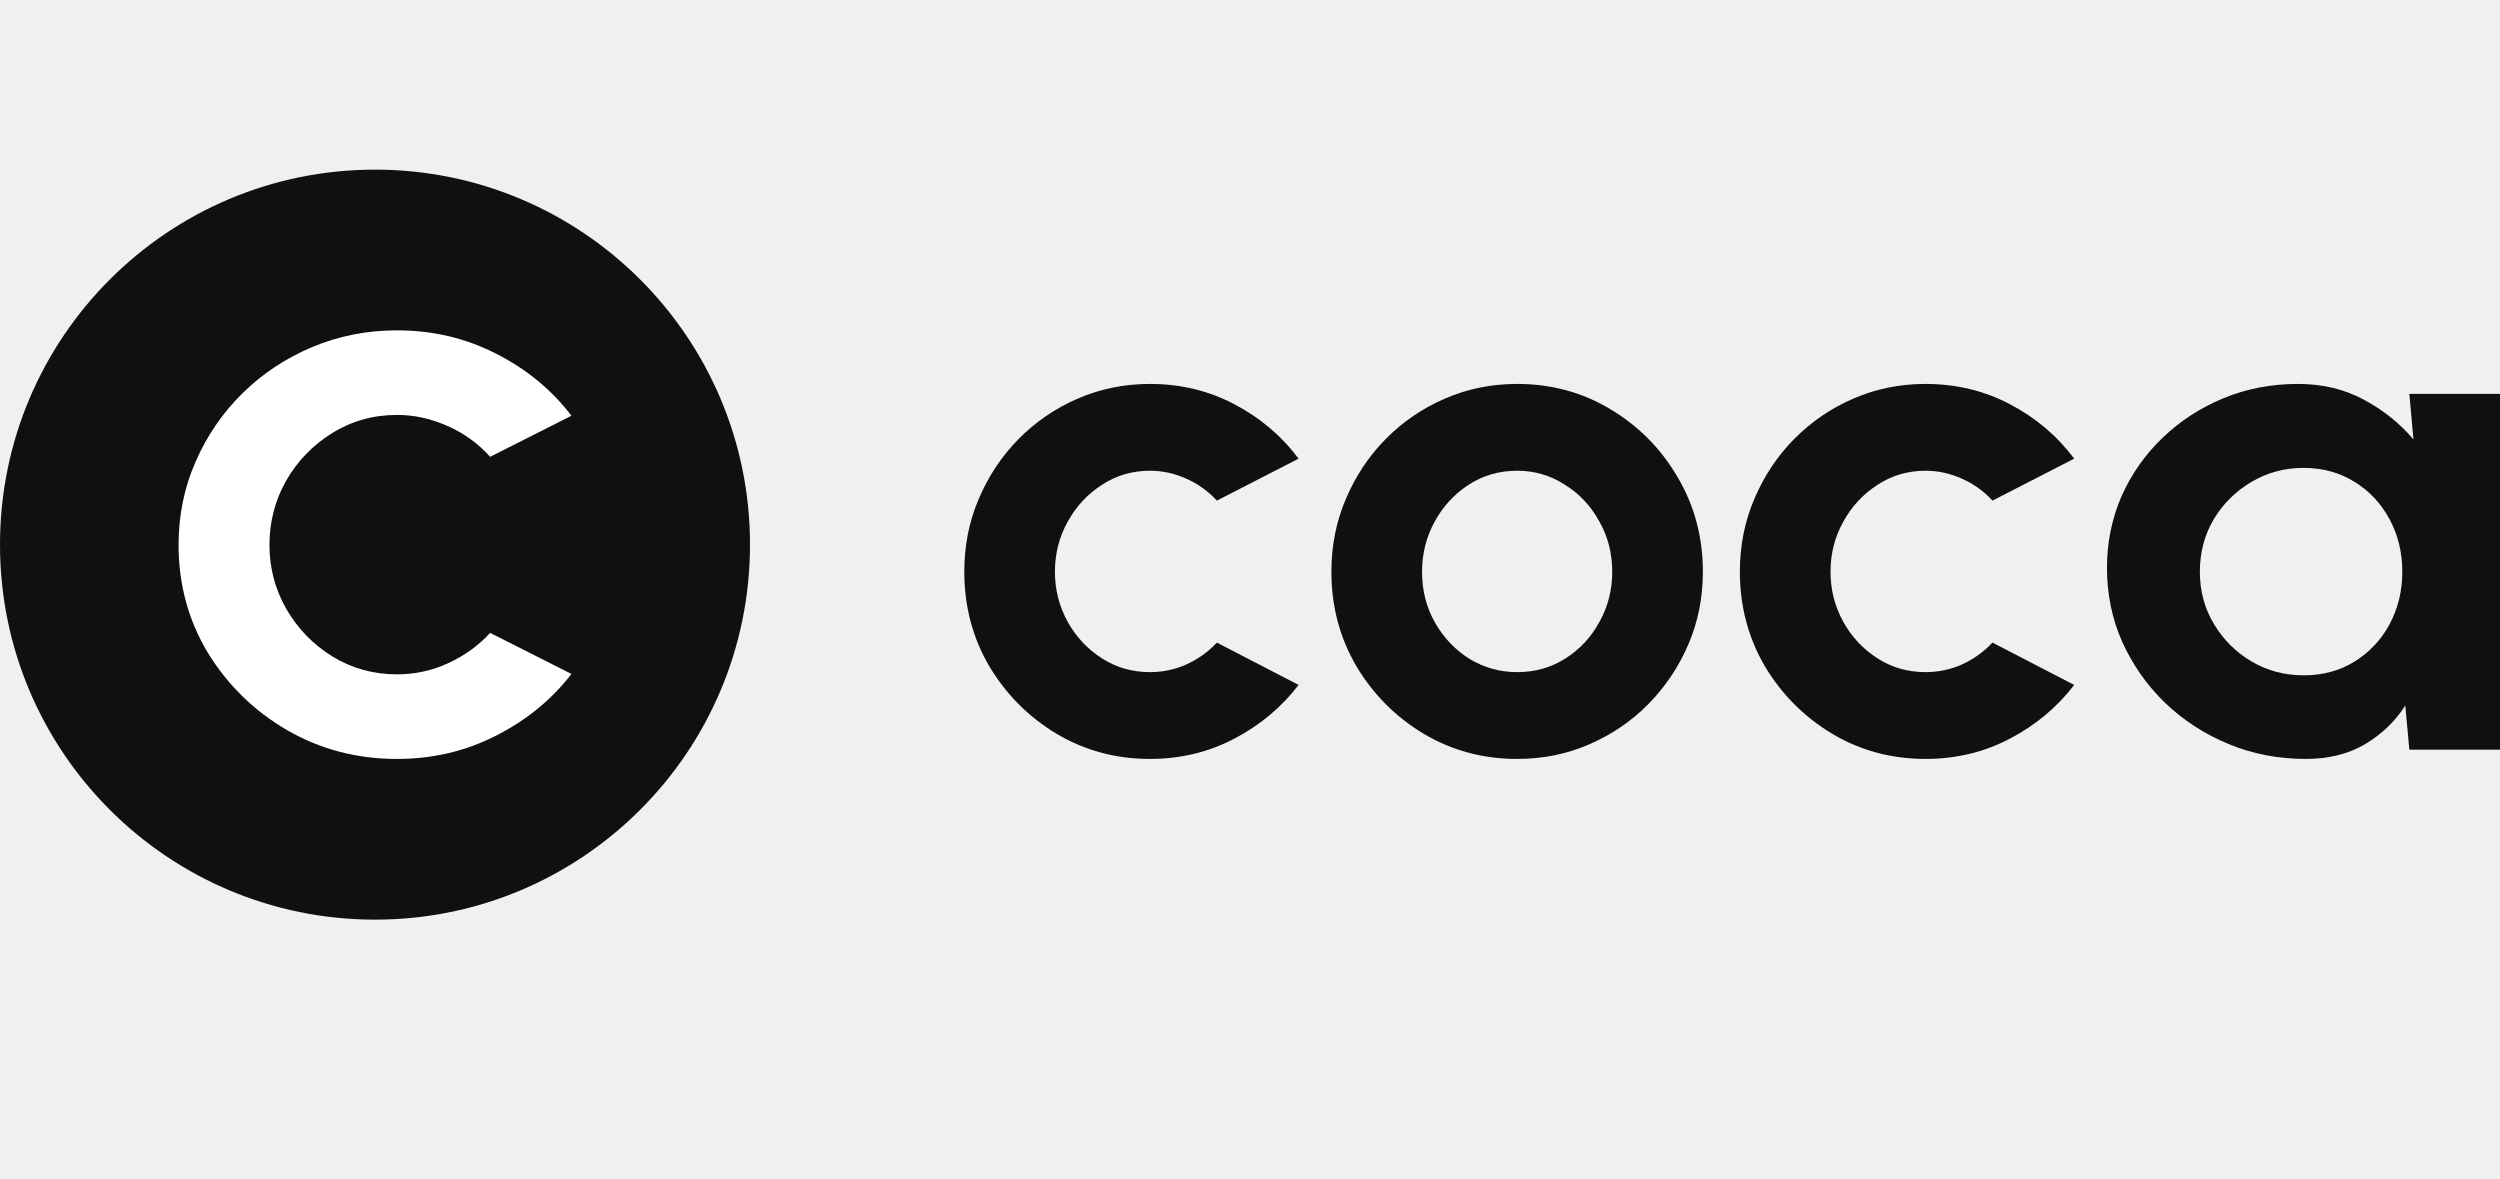
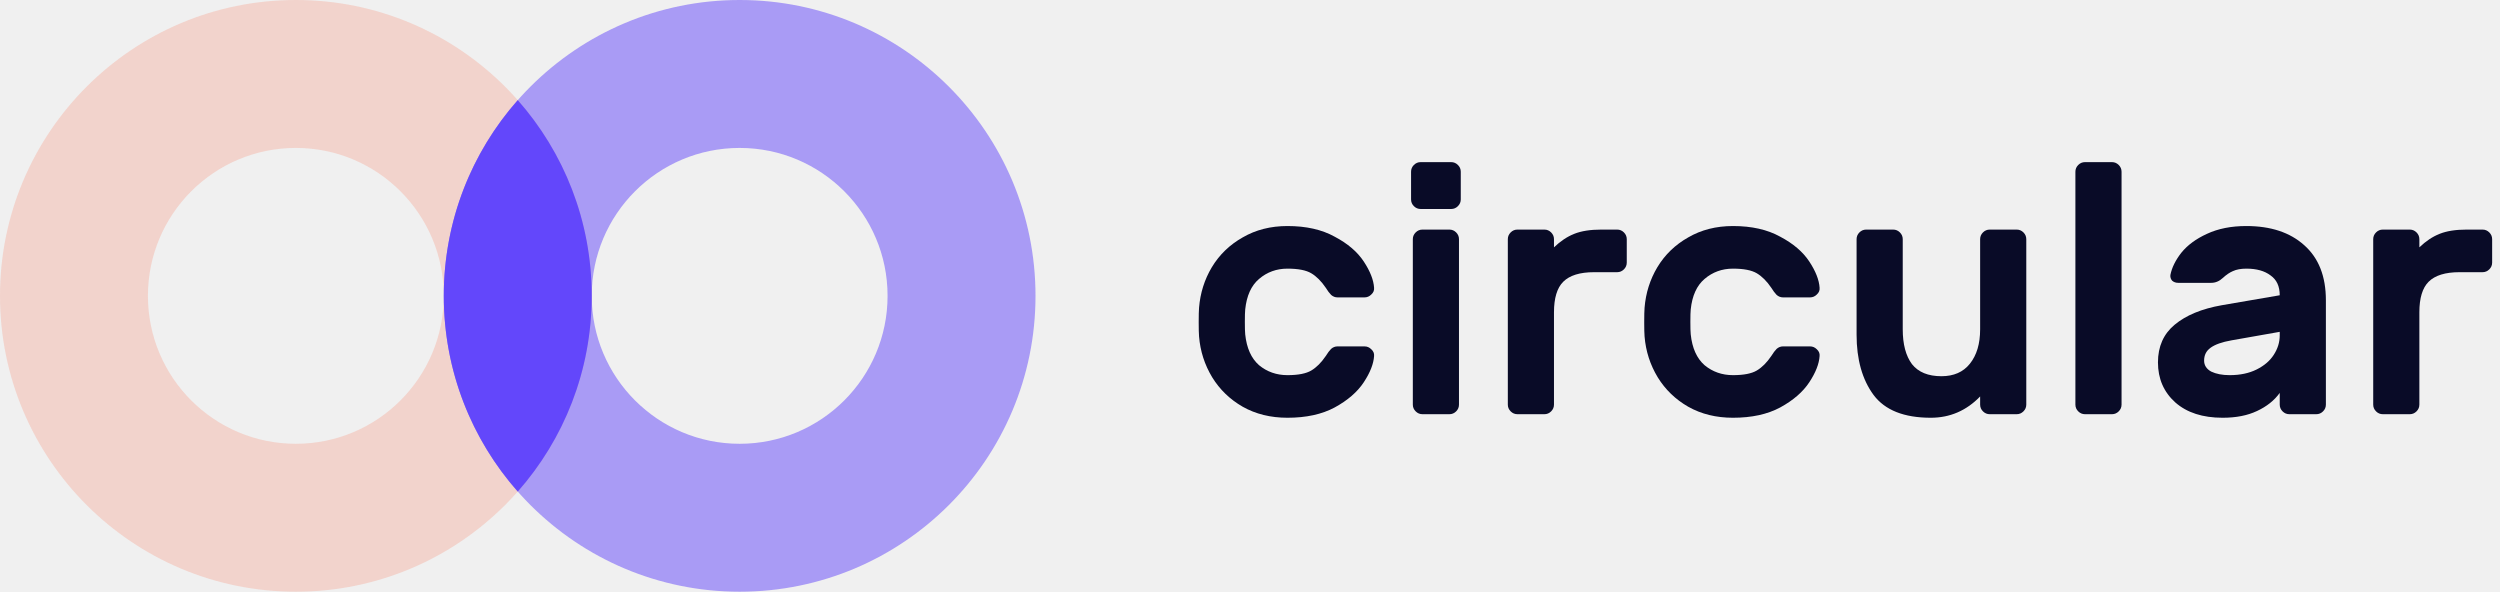
- <svg xmlns="http://www.w3.org/2000/svg" width="140" height="66" viewBox="0 0 140 66" fill="none">
-   <path d="M68.145 35.985L72.722 38.356C71.765 39.604 70.566 40.607 69.123 41.364C67.681 42.121 66.107 42.5 64.401 42.5C62.487 42.5 60.74 42.029 59.159 41.085C57.592 40.142 56.337 38.88 55.394 37.3C54.465 35.706 54 33.946 54 32.02C54 30.559 54.27 29.197 54.811 27.936C55.352 26.66 56.094 25.545 57.037 24.588C57.994 23.619 59.103 22.861 60.365 22.317C61.627 21.772 62.973 21.5 64.401 21.5C66.107 21.5 67.681 21.879 69.123 22.636C70.566 23.393 71.765 24.409 72.722 25.684L68.145 28.035C67.66 27.504 67.085 27.092 66.419 26.8C65.767 26.508 65.094 26.361 64.401 26.361C63.403 26.361 62.501 26.627 61.697 27.158C60.892 27.677 60.255 28.367 59.783 29.23C59.312 30.081 59.076 31.01 59.076 32.02C59.076 33.016 59.312 33.946 59.783 34.809C60.255 35.659 60.892 36.343 61.697 36.861C62.501 37.38 63.403 37.639 64.401 37.639C65.122 37.639 65.809 37.492 66.46 37.2C67.112 36.895 67.674 36.49 68.145 35.985Z" fill="#101010" />
-   <path d="M84.96 42.5C83.046 42.5 81.298 42.029 79.717 41.085C78.15 40.142 76.895 38.88 75.952 37.3C75.023 35.706 74.558 33.946 74.558 32.02C74.558 30.559 74.829 29.197 75.37 27.936C75.911 26.66 76.653 25.545 77.596 24.588C78.552 23.619 79.662 22.861 80.924 22.317C82.186 21.772 83.531 21.5 84.96 21.5C86.873 21.5 88.614 21.971 90.181 22.915C91.762 23.858 93.017 25.126 93.946 26.72C94.889 28.314 95.361 30.081 95.361 32.02C95.361 33.468 95.09 34.823 94.549 36.084C94.008 37.346 93.26 38.462 92.303 39.432C91.36 40.388 90.257 41.139 88.995 41.683C87.747 42.228 86.402 42.5 84.96 42.5ZM84.96 37.639C85.972 37.639 86.88 37.38 87.685 36.861C88.489 36.343 89.12 35.659 89.578 34.809C90.049 33.959 90.285 33.029 90.285 32.02C90.285 30.984 90.042 30.041 89.557 29.191C89.085 28.327 88.441 27.643 87.622 27.139C86.818 26.62 85.93 26.361 84.96 26.361C83.961 26.361 83.06 26.62 82.255 27.139C81.451 27.657 80.813 28.347 80.341 29.211C79.87 30.074 79.634 31.01 79.634 32.02C79.634 33.069 79.877 34.019 80.362 34.869C80.848 35.719 81.493 36.397 82.297 36.901C83.115 37.393 84.003 37.639 84.96 37.639Z" fill="#101010" />
-   <path d="M111.578 35.985L116.155 38.356C115.198 39.604 113.998 40.607 112.556 41.364C111.114 42.121 109.54 42.5 107.834 42.5C105.92 42.5 104.173 42.029 102.592 41.085C101.025 40.142 99.77 38.88 98.826 37.3C97.897 35.706 97.433 33.946 97.433 32.02C97.433 30.559 97.703 29.197 98.244 27.936C98.785 26.66 99.527 25.545 100.47 24.588C101.427 23.619 102.536 22.861 103.798 22.317C105.06 21.772 106.405 21.5 107.834 21.5C109.54 21.5 111.114 21.879 112.556 22.636C113.998 23.393 115.198 24.409 116.155 25.684L111.578 28.035C111.093 27.504 110.517 27.092 109.852 26.8C109.2 26.508 108.527 26.361 107.834 26.361C106.835 26.361 105.934 26.627 105.13 27.158C104.325 27.677 103.687 28.367 103.216 29.23C102.744 30.081 102.509 31.01 102.509 32.02C102.509 33.016 102.744 33.946 103.216 34.809C103.687 35.659 104.325 36.343 105.13 36.861C105.934 37.38 106.835 37.639 107.834 37.639C108.555 37.639 109.242 37.492 109.893 37.2C110.545 36.895 111.107 36.49 111.578 35.985Z" fill="#101010" />
-   <path d="M134.924 22.058H140V41.982H134.924L134.695 39.511C134.127 40.401 133.371 41.125 132.428 41.683C131.499 42.228 130.396 42.5 129.12 42.5C127.581 42.5 126.139 42.221 124.794 41.663C123.448 41.105 122.263 40.335 121.236 39.352C120.224 38.369 119.427 37.233 118.844 35.945C118.276 34.657 117.991 33.275 117.991 31.801C117.991 30.38 118.262 29.045 118.803 27.796C119.357 26.547 120.127 25.452 121.112 24.509C122.096 23.566 123.233 22.828 124.523 22.297C125.813 21.766 127.2 21.5 128.684 21.5C130.057 21.5 131.284 21.792 132.366 22.377C133.461 22.961 134.39 23.705 135.153 24.608L134.924 22.058ZM128.996 37.818C130.077 37.818 131.034 37.559 131.866 37.041C132.698 36.523 133.35 35.825 133.822 34.949C134.293 34.059 134.529 33.083 134.529 32.02C134.529 30.944 134.293 29.968 133.822 29.091C133.35 28.201 132.691 27.497 131.846 26.979C131.013 26.461 130.063 26.202 128.996 26.202C127.928 26.202 126.95 26.468 126.062 26.999C125.189 27.517 124.488 28.214 123.961 29.091C123.448 29.968 123.192 30.944 123.192 32.02C123.192 33.096 123.455 34.072 123.982 34.949C124.509 35.825 125.21 36.523 126.083 37.041C126.971 37.559 127.942 37.818 128.996 37.818Z" fill="#101010" />
-   <circle cx="21" cy="30.5" r="21" fill="#101010" />
-   <path d="M27.448 35.441L32 37.741C30.891 39.183 29.479 40.337 27.766 41.202C26.07 42.067 24.226 42.5 22.236 42.5C19.984 42.5 17.929 41.961 16.069 40.883C14.225 39.806 12.749 38.363 11.64 36.557C10.546 34.735 10 32.724 10 30.523C10 28.853 10.318 27.297 10.954 25.855C11.591 24.398 12.463 23.122 13.573 22.029C14.699 20.921 16.004 20.056 17.488 19.434C18.973 18.811 20.555 18.5 22.236 18.5C24.226 18.5 26.07 18.933 27.766 19.798C29.479 20.663 30.891 21.825 32 23.282L27.448 25.582C26.763 24.823 25.964 24.246 25.05 23.851C24.136 23.441 23.198 23.236 22.236 23.236C20.898 23.236 19.683 23.578 18.59 24.261C17.513 24.929 16.656 25.817 16.02 26.925C15.4 28.018 15.09 29.217 15.09 30.523C15.09 31.813 15.408 33.012 16.044 34.12C16.681 35.214 17.537 36.094 18.614 36.762C19.707 37.43 20.914 37.764 22.236 37.764C23.247 37.764 24.21 37.551 25.123 37.126C26.037 36.701 26.812 36.139 27.448 35.441Z" fill="white" />
+ <svg xmlns="http://www.w3.org/2000/svg" width="169" height="40" viewBox="0 0 169 40" fill="none">
+   <path fill-rule="evenodd" clip-rule="evenodd" d="M40 20C40 31.046 31.046 40 20 40C8.954 40 0 31.046 0 20C0 8.954 8.954 0 20 0C31.046 0 40 8.954 40 20ZM30 20C30 25.523 25.523 30 20 30C14.477 30 10 25.523 10 20C10 14.477 14.477 10 20 10C25.523 10 30 14.477 30 20Z" fill="#FA7D61" fill-opacity="0.25" />
+   <path fill-rule="evenodd" clip-rule="evenodd" d="M70 20C70 31.046 61.046 40 50 40C38.954 40 30 31.046 30 20C30 8.954 38.954 0 50 0C61.046 0 70 8.954 70 20ZM60 20C60 25.523 55.523 30 50 30C44.477 30 40 25.523 40 20C40 14.477 44.477 10 50 10C55.523 10 60 14.477 60 20Z" fill="#6347FB" fill-opacity="0.5" />
+   <path d="M35 33.229C38.112 29.703 40 25.072 40 20C40 14.928 38.112 10.296 35 6.771C31.888 10.296 30 14.928 30 20C30 25.072 31.888 29.703 35 33.229Z" fill="#6347FB" />
+   <path d="M84.176 22.6C84.272 23.528 84.584 24.224 85.112 24.688C85.656 25.136 86.296 25.36 87.032 25.36C87.752 25.36 88.288 25.256 88.64 25.048C88.992 24.84 89.32 24.512 89.624 24.064C89.752 23.856 89.872 23.696 89.984 23.584C90.112 23.472 90.256 23.416 90.416 23.416H92.24C92.416 23.416 92.568 23.48 92.696 23.608C92.84 23.736 92.904 23.888 92.888 24.064C92.856 24.592 92.624 25.184 92.192 25.84C91.76 26.496 91.104 27.064 90.224 27.544C89.36 28.008 88.296 28.24 87.032 28.24C85.896 28.24 84.888 27.992 84.008 27.496C83.144 27 82.456 26.336 81.944 25.504C81.432 24.656 81.136 23.736 81.056 22.744C81.04 22.552 81.032 22.232 81.032 21.784C81.032 21.32 81.04 20.992 81.056 20.8C81.136 19.808 81.424 18.896 81.92 18.064C82.432 17.216 83.128 16.544 84.008 16.048C84.888 15.536 85.896 15.28 87.032 15.28C88.296 15.28 89.36 15.52 90.224 16C91.104 16.464 91.76 17.024 92.192 17.68C92.624 18.336 92.856 18.928 92.888 19.456C92.904 19.632 92.84 19.784 92.696 19.912C92.568 20.04 92.416 20.104 92.24 20.104H90.416C90.256 20.104 90.112 20.048 89.984 19.936C89.872 19.824 89.752 19.664 89.624 19.456C89.32 19.008 88.992 18.68 88.64 18.472C88.288 18.264 87.752 18.16 87.032 18.16C86.296 18.16 85.656 18.392 85.112 18.856C84.584 19.304 84.272 19.992 84.176 20.92C84.16 21.08 84.152 21.36 84.152 21.76C84.152 22.16 84.16 22.44 84.176 22.6Z" fill="#090B27" />
+   <path d="M98.1 10.96C98.275 10.96 98.427 11.024 98.555 11.152C98.683 11.28 98.748 11.432 98.748 11.608V13.48C98.748 13.656 98.683 13.808 98.555 13.936C98.427 14.064 98.275 14.128 98.1 14.128H96.035C95.859 14.128 95.707 14.064 95.579 13.936C95.451 13.808 95.388 13.656 95.388 13.48V11.608C95.388 11.432 95.451 11.28 95.579 11.152C95.707 11.024 95.859 10.96 96.035 10.96H98.1ZM98.627 27.352C98.627 27.528 98.564 27.68 98.436 27.808C98.308 27.936 98.156 28 97.98 28H96.156C95.98 28 95.828 27.936 95.7 27.808C95.572 27.68 95.507 27.528 95.507 27.352V16.168C95.507 15.992 95.572 15.84 95.7 15.712C95.828 15.584 95.98 15.52 96.156 15.52H97.98C98.156 15.52 98.308 15.584 98.436 15.712C98.564 15.84 98.627 15.992 98.627 16.168V27.352Z" fill="#090B27" />
+   <path d="M107.761 18.4C106.801 18.4 106.105 18.616 105.673 19.048C105.257 19.464 105.049 20.152 105.049 21.112V27.352C105.049 27.528 104.985 27.68 104.857 27.808C104.729 27.936 104.577 28 104.401 28H102.577C102.401 28 102.249 27.936 102.121 27.808C101.993 27.68 101.929 27.528 101.929 27.352V16.168C101.929 15.992 101.993 15.84 102.121 15.712C102.249 15.584 102.401 15.52 102.577 15.52H104.401C104.577 15.52 104.729 15.584 104.857 15.712C104.985 15.84 105.049 15.992 105.049 16.168V16.72C105.481 16.304 105.937 16 106.417 15.808C106.897 15.616 107.505 15.52 108.241 15.52H109.321C109.497 15.52 109.649 15.584 109.777 15.712C109.905 15.84 109.969 15.992 109.969 16.168V17.752C109.969 17.928 109.905 18.08 109.777 18.208C109.649 18.336 109.497 18.4 109.321 18.4H107.761Z" fill="#090B27" />
+   <path d="M114.293 22.6C114.389 23.528 114.701 24.224 115.229 24.688C115.773 25.136 116.413 25.36 117.149 25.36C117.869 25.36 118.405 25.256 118.757 25.048C119.109 24.84 119.437 24.512 119.741 24.064C119.869 23.856 119.989 23.696 120.101 23.584C120.229 23.472 120.373 23.416 120.533 23.416H122.357C122.533 23.416 122.685 23.48 122.813 23.608C122.957 23.736 123.021 23.888 123.005 24.064C122.973 24.592 122.741 25.184 122.309 25.84C121.877 26.496 121.221 27.064 120.341 27.544C119.477 28.008 118.413 28.24 117.149 28.24C116.013 28.24 115.005 27.992 114.125 27.496C113.261 27 112.573 26.336 112.061 25.504C111.549 24.656 111.253 23.736 111.173 22.744C111.157 22.552 111.149 22.232 111.149 21.784C111.149 21.32 111.157 20.992 111.173 20.8C111.253 19.808 111.541 18.896 112.037 18.064C112.549 17.216 113.245 16.544 114.125 16.048C115.005 15.536 116.013 15.28 117.149 15.28C118.413 15.28 119.477 15.52 120.341 16C121.221 16.464 121.877 17.024 122.309 17.68C122.741 18.336 122.973 18.928 123.005 19.456C123.021 19.632 122.957 19.784 122.813 19.912C122.685 20.04 122.533 20.104 122.357 20.104H120.533C120.373 20.104 120.229 20.048 120.101 19.936C119.989 19.824 119.869 19.664 119.741 19.456C119.437 19.008 119.109 18.68 118.757 18.472C118.405 18.264 117.869 18.16 117.149 18.16C116.413 18.16 115.773 18.392 115.229 18.856C114.701 19.304 114.389 19.992 114.293 20.92C114.277 21.08 114.269 21.36 114.269 21.76C114.269 22.16 114.277 22.44 114.293 22.6Z" fill="#090B27" />
+   <path d="M125.505 16.168C125.505 15.992 125.569 15.84 125.697 15.712C125.825 15.584 125.977 15.52 126.153 15.52H127.977C128.153 15.52 128.305 15.584 128.433 15.712C128.561 15.84 128.625 15.992 128.625 16.168V22.264C128.625 23.272 128.833 24.056 129.249 24.616C129.681 25.16 130.345 25.432 131.241 25.432C132.073 25.432 132.713 25.152 133.161 24.592C133.625 24.016 133.857 23.24 133.857 22.264V16.168C133.857 15.992 133.921 15.84 134.049 15.712C134.177 15.584 134.329 15.52 134.505 15.52H136.329C136.505 15.52 136.657 15.584 136.785 15.712C136.913 15.84 136.977 15.992 136.977 16.168V27.352C136.977 27.528 136.913 27.68 136.785 27.808C136.657 27.936 136.505 28 136.329 28H134.505C134.329 28 134.177 27.936 134.049 27.808C133.921 27.68 133.857 27.528 133.857 27.352V26.8C132.929 27.76 131.817 28.24 130.521 28.24C128.713 28.24 127.425 27.728 126.657 26.704C125.889 25.664 125.505 24.304 125.505 22.624V16.168Z" fill="#090B27" />
+   <path d="M143.417 27.352C143.417 27.528 143.353 27.68 143.225 27.808C143.097 27.936 142.945 28 142.769 28H140.945C140.769 28 140.617 27.936 140.489 27.808C140.361 27.68 140.297 27.528 140.297 27.352V11.608C140.297 11.432 140.361 11.28 140.489 11.152C140.617 11.024 140.769 10.96 140.945 10.96H142.769C142.945 10.96 143.097 11.024 143.225 11.152C143.353 11.28 143.417 11.432 143.417 11.608V27.352Z" fill="#090B27" />
+   <path d="M151.854 15.28C153.502 15.28 154.806 15.712 155.766 16.576C156.742 17.44 157.23 18.68 157.23 20.296V27.352C157.23 27.528 157.166 27.68 157.038 27.808C156.91 27.936 156.758 28 156.582 28H154.758C154.582 28 154.43 27.936 154.302 27.808C154.174 27.68 154.11 27.528 154.11 27.352V26.56C153.742 27.072 153.23 27.48 152.574 27.784C151.934 28.088 151.158 28.24 150.246 28.24C148.902 28.24 147.838 27.896 147.054 27.208C146.27 26.504 145.878 25.6 145.878 24.496C145.878 23.424 146.254 22.576 147.006 21.952C147.774 21.312 148.838 20.872 150.198 20.632L154.11 19.96C154.11 19.352 153.902 18.904 153.486 18.616C153.086 18.312 152.542 18.16 151.854 18.16C151.486 18.16 151.182 18.216 150.942 18.328C150.718 18.424 150.494 18.576 150.27 18.784C150.03 19.008 149.766 19.12 149.478 19.12H147.246C147.086 19.12 146.95 19.072 146.838 18.976C146.742 18.864 146.702 18.736 146.718 18.592C146.814 18.096 147.062 17.592 147.462 17.08C147.878 16.568 148.454 16.144 149.19 15.808C149.942 15.456 150.83 15.28 151.854 15.28ZM154.11 22.432L150.846 23.008C150.206 23.12 149.734 23.288 149.43 23.512C149.142 23.72 148.998 24.008 148.998 24.376C148.998 24.696 149.158 24.944 149.478 25.12C149.814 25.28 150.23 25.36 150.726 25.36C151.43 25.36 152.038 25.232 152.55 24.976C153.062 24.72 153.446 24.392 153.702 23.992C153.974 23.576 154.11 23.136 154.11 22.672V22.432Z" fill="#090B27" />
+   <path d="M166.261 18.4C165.301 18.4 164.605 18.616 164.173 19.048C163.757 19.464 163.549 20.152 163.549 21.112V27.352C163.549 27.528 163.485 27.68 163.357 27.808C163.229 27.936 163.077 28 162.901 28H161.077C160.901 28 160.749 27.936 160.621 27.808C160.493 27.68 160.429 27.528 160.429 27.352V16.168C160.429 15.992 160.493 15.84 160.621 15.712C160.749 15.584 160.901 15.52 161.077 15.52H162.901C163.077 15.52 163.229 15.584 163.357 15.712C163.485 15.84 163.549 15.992 163.549 16.168V16.72C163.981 16.304 164.437 16 164.917 15.808C165.397 15.616 166.005 15.52 166.741 15.52H167.821C167.997 15.52 168.149 15.584 168.277 15.712C168.405 15.84 168.469 15.992 168.469 16.168V17.752C168.469 17.928 168.405 18.08 168.277 18.208C168.149 18.336 167.997 18.4 167.821 18.4H166.261Z" fill="#090B27" />
</svg>
